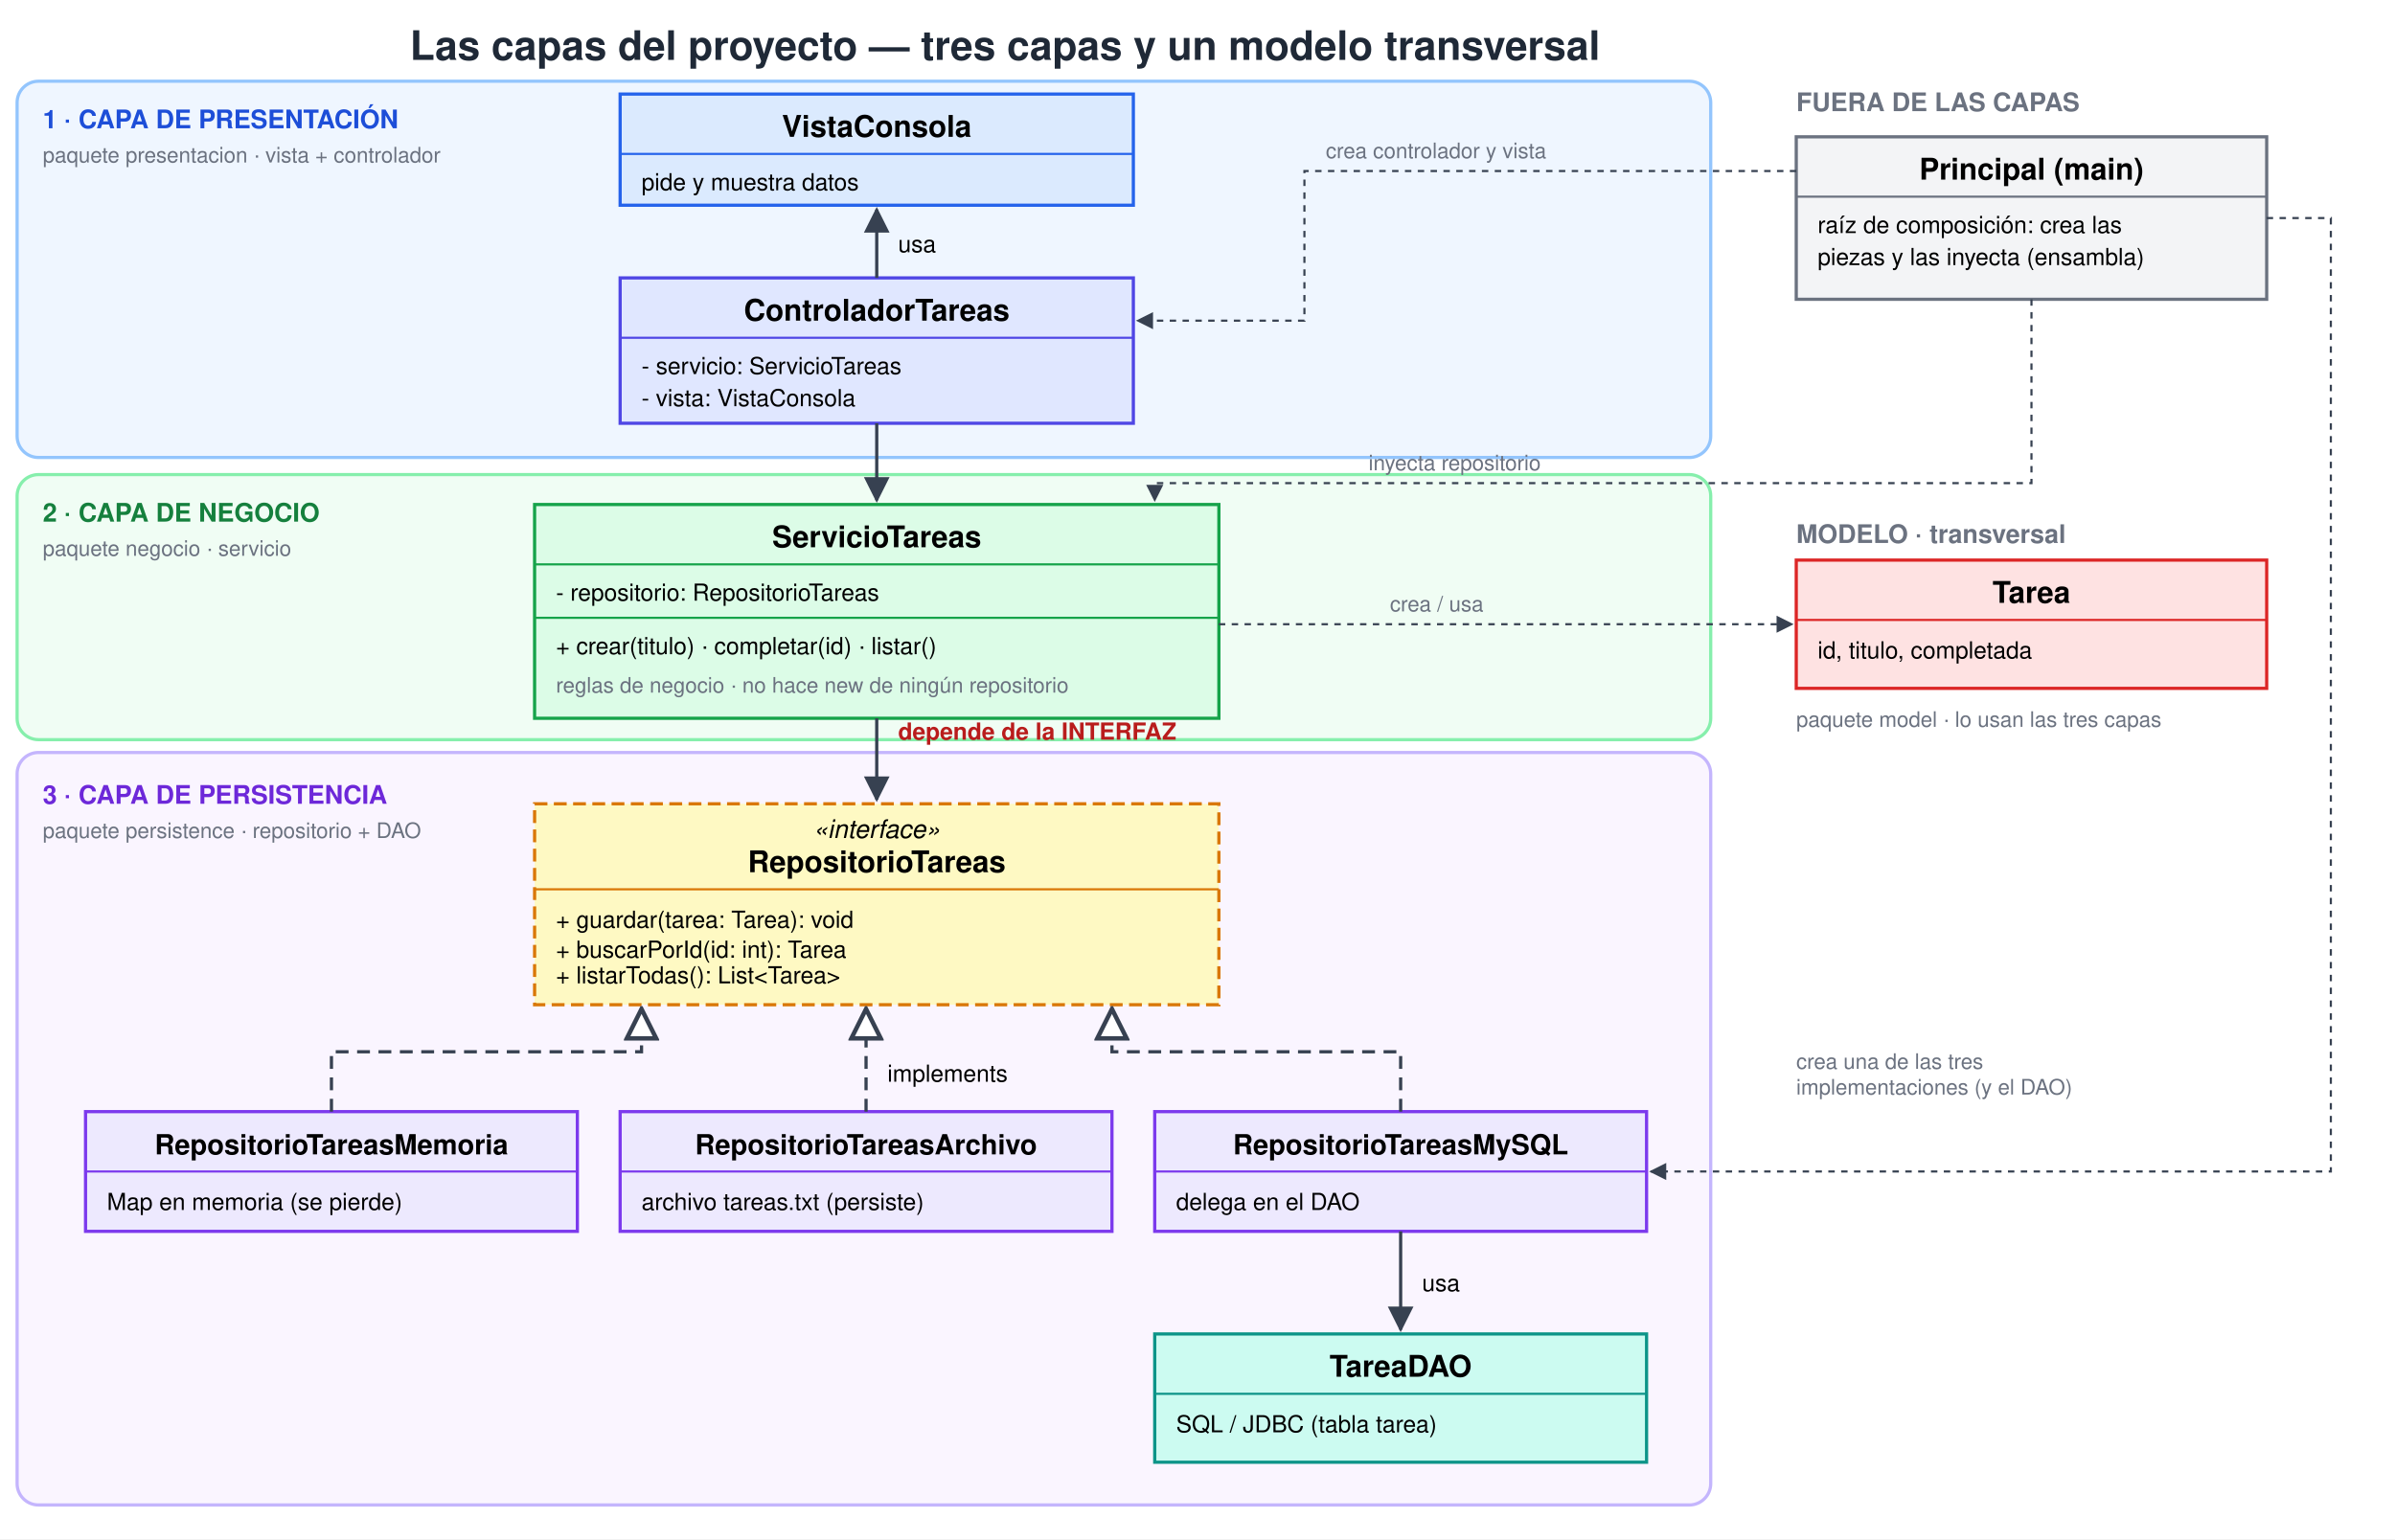
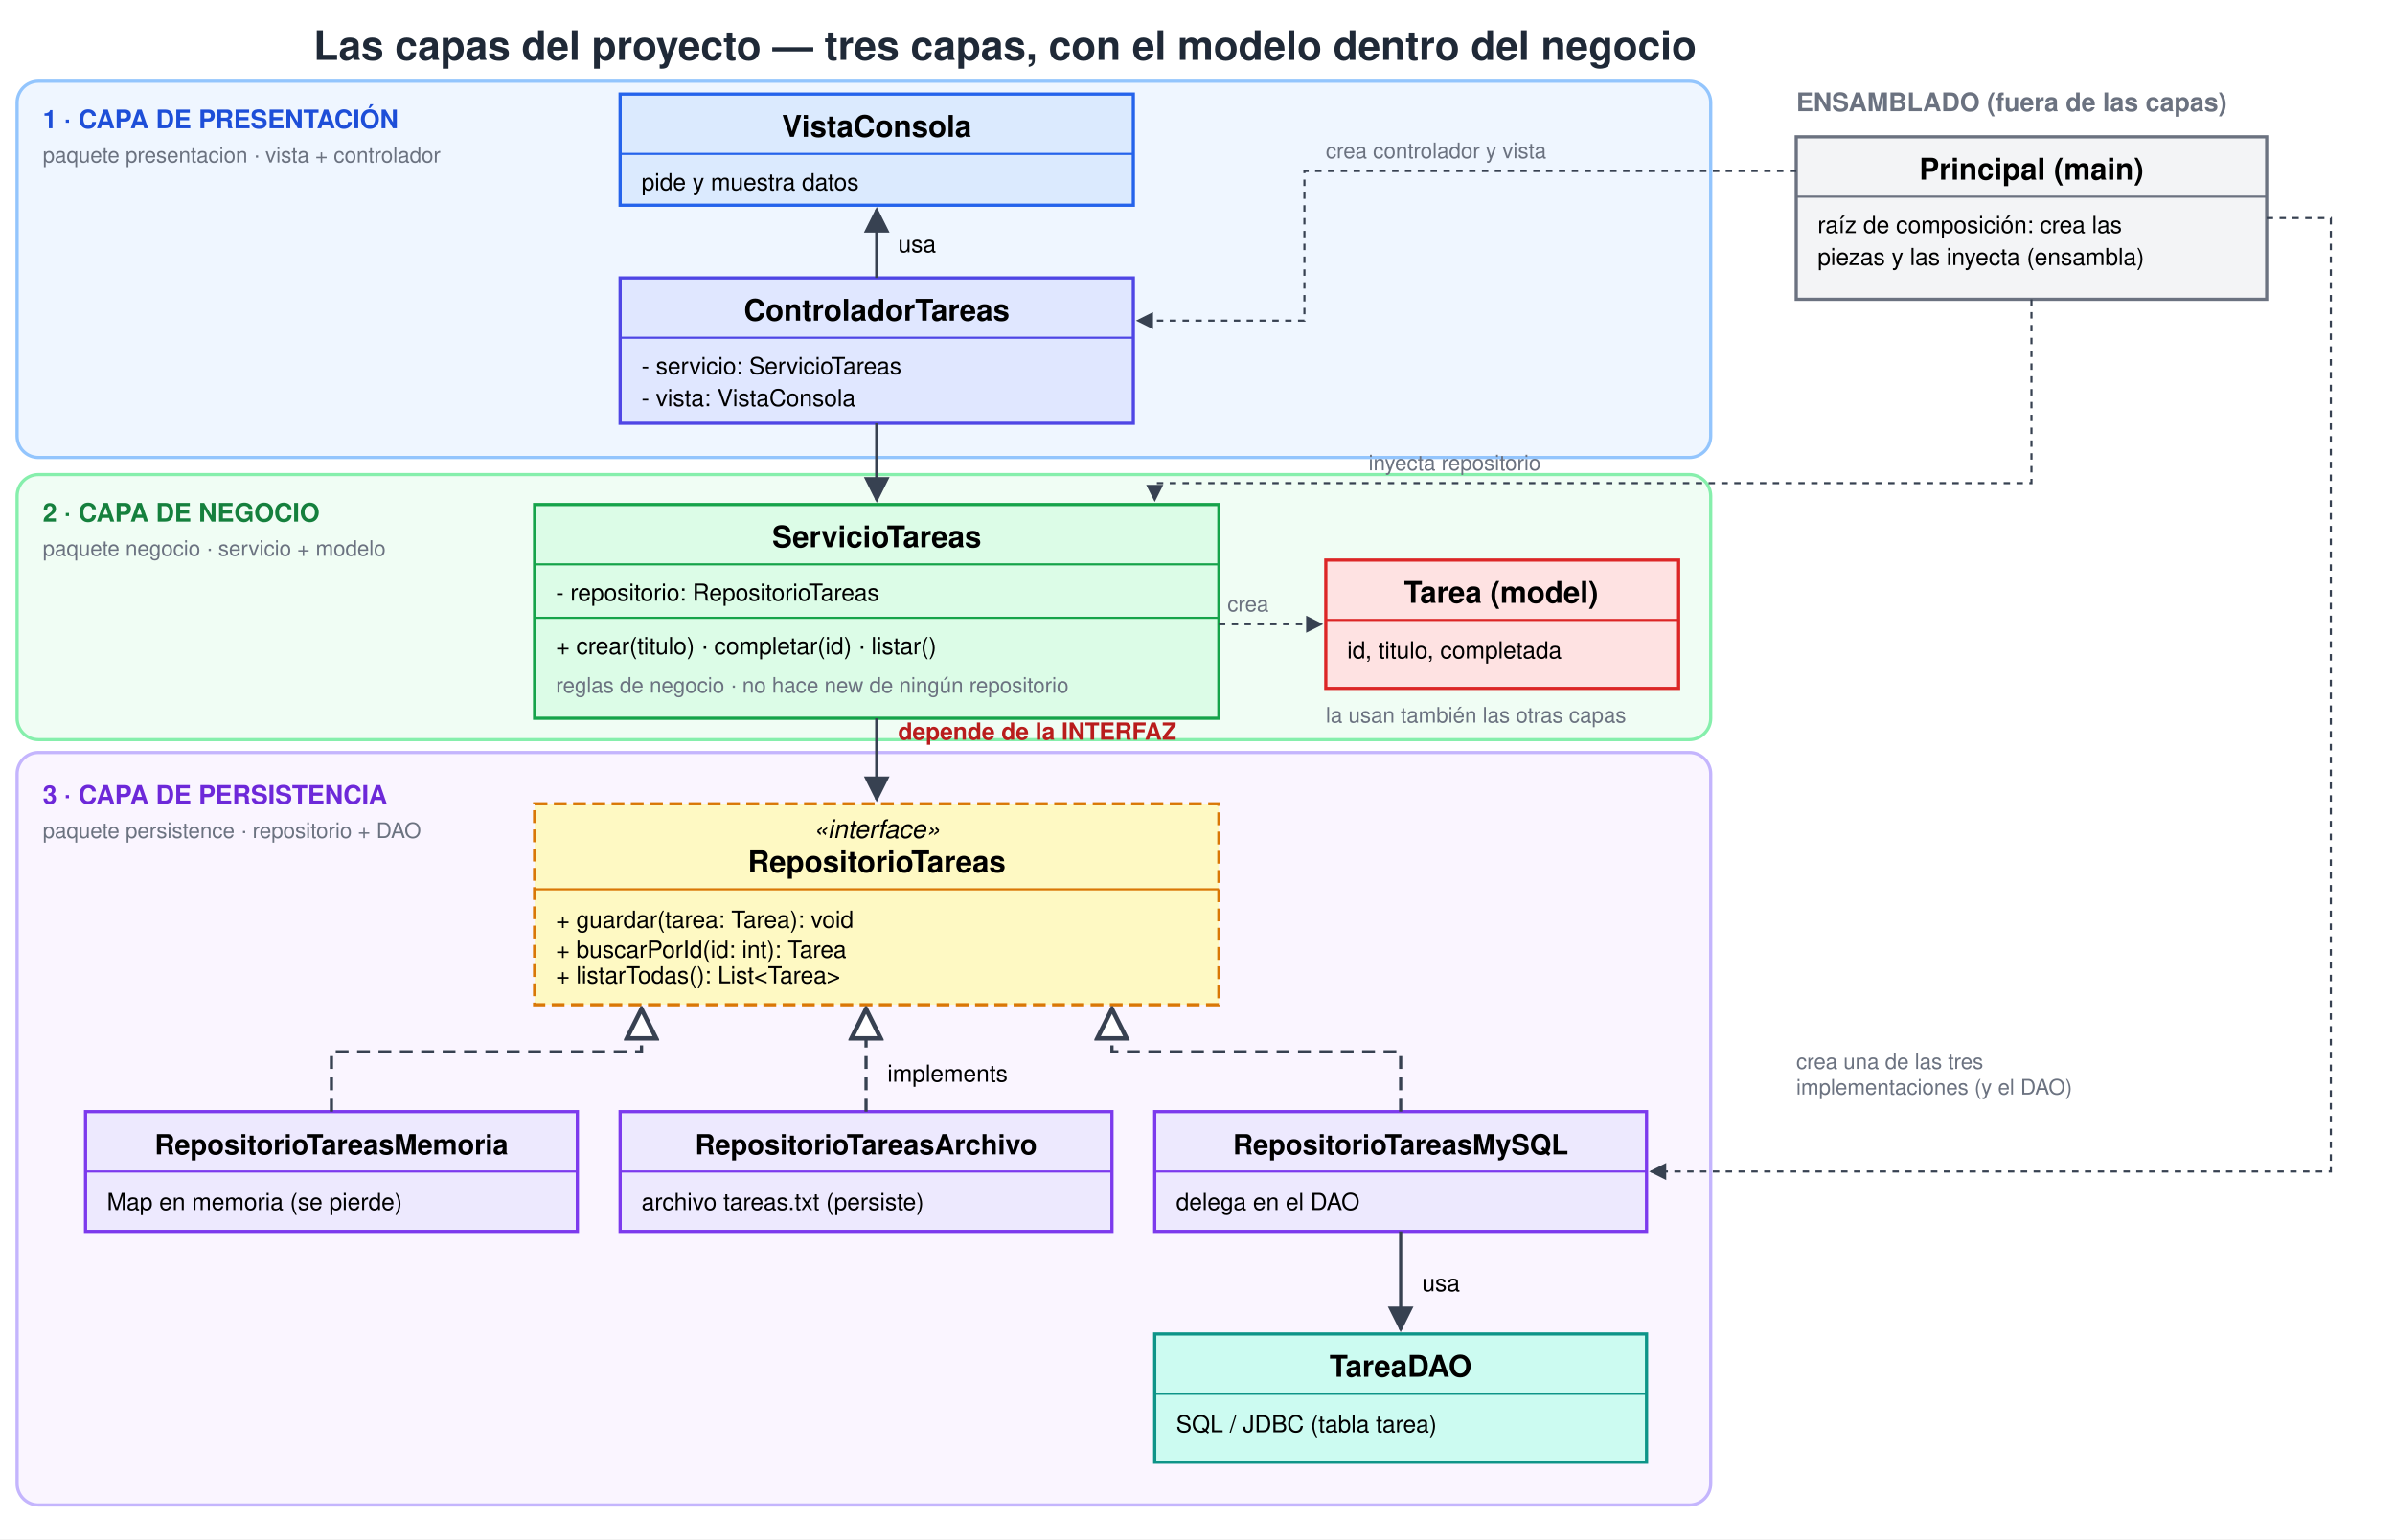
<svg xmlns="http://www.w3.org/2000/svg" viewBox="0 0 1120 720" font-family="Helvetica, Arial, sans-serif">
  <defs>
    <marker id="a" viewBox="0 0 10 10" refX="9" refY="5" markerWidth="8" markerHeight="8" orient="auto">
      <path d="M0,0 L10,5 L0,10 z" fill="#374151" />
    </marker>
    <marker id="t" viewBox="0 0 12 12" refX="11" refY="6" markerWidth="11" markerHeight="11" orient="auto">
      <path d="M1,1 L11,6 L1,11 z" fill="#fff" stroke="#374151" stroke-width="1.5" />
    </marker>
  </defs>
  <rect width="1120" height="720" fill="#fff" />
-   <text x="470" y="28" text-anchor="middle" font-size="19" font-weight="bold" fill="#1f2937">Las capas del proyecto — tres capas y un modelo transversal</text>
+   <text x="470" y="28" text-anchor="middle" font-size="19" font-weight="bold" fill="#1f2937">Las capas del proyecto — tres capas, con el modelo dentro del negocio</text>
  <rect x="8" y="38" width="792" height="176" rx="10" fill="#eff6ff" stroke="#93c5fd" stroke-width="1.5" />
  <text x="20" y="60" font-size="12" font-weight="bold" fill="#1d4ed8">1 · CAPA DE PRESENTACIÓN</text>
  <text x="20" y="76" font-size="10" fill="#6b7280">paquete presentacion · vista + controlador</text>
  <rect x="8" y="222" width="792" height="124" rx="10" fill="#f0fdf4" stroke="#86efac" stroke-width="1.5" />
  <text x="20" y="244" font-size="12" font-weight="bold" fill="#15803d">2 · CAPA DE NEGOCIO</text>
-   <text x="20" y="260" font-size="10" fill="#6b7280">paquete negocio · servicio</text>
+   <text x="20" y="260" font-size="10" fill="#6b7280">paquete negocio · servicio + modelo</text>
  <rect x="8" y="352" width="792" height="352" rx="10" fill="#faf5ff" stroke="#c4b5fd" stroke-width="1.5" />
  <text x="20" y="376" font-size="12" font-weight="bold" fill="#6d28d9">3 · CAPA DE PERSISTENCIA</text>
  <text x="20" y="392" font-size="10" fill="#6b7280">paquete persistence · repositorio + DAO</text>
-   <text x="840" y="52" font-size="12" font-weight="bold" fill="#6b7280">FUERA DE LAS CAPAS</text>
+   <text x="840" y="52" font-size="12" font-weight="bold" fill="#6b7280">ENSAMBLADO (fuera de las capas)</text>
  <rect x="290" y="44" width="240" height="52" fill="#dbeafe" stroke="#2563eb" stroke-width="1.5" />
  <text x="410" y="64" text-anchor="middle" font-size="14" font-weight="bold">VistaConsola</text>
  <line x1="290" y1="72" x2="530" y2="72" stroke="#2563eb" />
  <text x="300" y="89" font-size="11">pide y muestra datos</text>
  <rect x="290" y="130" width="240" height="68" fill="#e0e7ff" stroke="#4f46e5" stroke-width="1.5" />
  <text x="410" y="150" text-anchor="middle" font-size="14" font-weight="bold">ControladorTareas</text>
  <line x1="290" y1="158" x2="530" y2="158" stroke="#4f46e5" />
  <text x="300" y="175" font-size="11">- servicio: ServicioTareas</text>
  <text x="300" y="190" font-size="11">- vista: VistaConsola</text>
  <rect x="250" y="236" width="320" height="100" fill="#dcfce7" stroke="#16a34a" stroke-width="1.5" />
  <text x="410" y="256" text-anchor="middle" font-size="14" font-weight="bold">ServicioTareas</text>
  <line x1="250" y1="264" x2="570" y2="264" stroke="#16a34a" />
  <text x="260" y="281" font-size="11">- repositorio: RepositorioTareas</text>
  <line x1="250" y1="289" x2="570" y2="289" stroke="#16a34a" />
  <text x="260" y="306" font-size="11">+ crear(titulo) · completar(id) · listar()</text>
  <text x="260" y="324" font-size="10" fill="#6b7280">reglas de negocio · no hace new de ningún repositorio</text>
+   <rect x="620" y="262" width="165" height="60" fill="#fee2e2" stroke="#dc2626" stroke-width="1.5" />
+   <text x="702" y="282" text-anchor="middle" font-size="14" font-weight="bold">Tarea (model)</text>
+   <line x1="620" y1="290" x2="785" y2="290" stroke="#dc2626" />
+   <text x="630" y="308" font-size="11">id, titulo, completada</text>
+   <text x="620" y="338" font-size="10" fill="#6b7280">la usan también las otras capas</text>
  <rect x="250" y="376" width="320" height="94" fill="#fef9c3" stroke="#d97706" stroke-width="1.5" stroke-dasharray="6 3" />
  <text x="410" y="392" text-anchor="middle" font-size="12" font-style="italic">«interface»</text>
  <text x="410" y="408" text-anchor="middle" font-size="14" font-weight="bold">RepositorioTareas</text>
  <line x1="250" y1="416" x2="570" y2="416" stroke="#d97706" />
  <text x="260" y="434" font-size="11">+ guardar(tarea: Tarea): void</text>
  <text x="260" y="448" font-size="11">+ buscarPorId(id: int): Tarea</text>
  <text x="260" y="460" font-size="11">+ listarTodas(): List&lt;Tarea&gt;</text>
  <rect x="40" y="520" width="230" height="56" fill="#ede9fe" stroke="#7c3aed" stroke-width="1.5" />
  <text x="155" y="540" text-anchor="middle" font-size="13" font-weight="bold">RepositorioTareasMemoria</text>
  <line x1="40" y1="548" x2="270" y2="548" stroke="#7c3aed" />
  <text x="50" y="566" font-size="11">Map en memoria (se pierde)</text>
  <rect x="290" y="520" width="230" height="56" fill="#ede9fe" stroke="#7c3aed" stroke-width="1.5" />
  <text x="405" y="540" text-anchor="middle" font-size="13" font-weight="bold">RepositorioTareasArchivo</text>
  <line x1="290" y1="548" x2="520" y2="548" stroke="#7c3aed" />
  <text x="300" y="566" font-size="11">archivo tareas.txt (persiste)</text>
  <rect x="540" y="520" width="230" height="56" fill="#ede9fe" stroke="#7c3aed" stroke-width="1.5" />
  <text x="655" y="540" text-anchor="middle" font-size="13" font-weight="bold">RepositorioTareasMySQL</text>
  <line x1="540" y1="548" x2="770" y2="548" stroke="#7c3aed" />
  <text x="550" y="566" font-size="11">delega en el DAO</text>
  <rect x="540" y="624" width="230" height="60" fill="#ccfbf1" stroke="#0d9488" stroke-width="1.5" />
  <text x="655" y="644" text-anchor="middle" font-size="14" font-weight="bold">TareaDAO</text>
  <line x1="540" y1="652" x2="770" y2="652" stroke="#0d9488" />
  <text x="550" y="670" font-size="11">SQL / JDBC (tabla tarea)</text>
  <rect x="840" y="64" width="220" height="76" fill="#f3f4f6" stroke="#6b7280" stroke-width="1.5" />
  <text x="950" y="84" text-anchor="middle" font-size="14" font-weight="bold">Principal (main)</text>
  <line x1="840" y1="92" x2="1060" y2="92" stroke="#6b7280" />
  <text x="850" y="109" font-size="11">raíz de composición: crea las</text>
  <text x="850" y="124" font-size="11">piezas y las inyecta (ensambla)</text>
-   <text x="840" y="254" font-size="12" font-weight="bold" fill="#6b7280">MODELO · transversal</text>
-   <rect x="840" y="262" width="220" height="60" fill="#fee2e2" stroke="#dc2626" stroke-width="1.5" />
-   <text x="950" y="282" text-anchor="middle" font-size="14" font-weight="bold">Tarea</text>
-   <line x1="840" y1="290" x2="1060" y2="290" stroke="#dc2626" />
-   <text x="850" y="308" font-size="11">id, titulo, completada</text>
-   <text x="840" y="340" font-size="10" fill="#6b7280">paquete model · lo usan las tres capas</text>
  <line x1="410" y1="130" x2="410" y2="98" stroke="#374151" stroke-width="1.5" marker-end="url(#a)" />
  <text x="420" y="118" font-size="11">usa</text>
  <line x1="410" y1="198" x2="410" y2="234" stroke="#374151" stroke-width="1.5" marker-end="url(#a)" />
  <line x1="410" y1="336" x2="410" y2="374" stroke="#374151" stroke-width="1.5" marker-end="url(#a)" />
  <text x="420" y="346" font-size="11" fill="#b91c1c" font-weight="bold">depende de la INTERFAZ</text>
  <path d="M155 520 L155 492 L300 492 L300 472" fill="none" stroke="#374151" stroke-width="1.5" stroke-dasharray="6 4" marker-end="url(#t)" />
  <line x1="405" y1="520" x2="405" y2="472" stroke="#374151" stroke-width="1.5" stroke-dasharray="6 4" marker-end="url(#t)" />
  <path d="M655 520 L655 492 L520 492 L520 472" fill="none" stroke="#374151" stroke-width="1.5" stroke-dasharray="6 4" marker-end="url(#t)" />
  <text x="415" y="506" font-size="11">implements</text>
  <line x1="655" y1="576" x2="655" y2="622" stroke="#374151" stroke-width="1.5" marker-end="url(#a)" />
  <text x="665" y="604" font-size="11">usa</text>
-   <line x1="570" y1="292" x2="838" y2="292" stroke="#374151" stroke-dasharray="3 3" marker-end="url(#a)" />
-   <text x="650" y="286" font-size="10" fill="#6b7280">crea / usa</text>
+   <line x1="570" y1="292" x2="618" y2="292" stroke="#374151" stroke-dasharray="3 3" marker-end="url(#a)" />
+   <text x="574" y="286" font-size="10" fill="#6b7280">crea</text>
  <path d="M840 80 L610 80 L610 150 L532 150" fill="none" stroke="#374151" stroke-dasharray="3 3" marker-end="url(#a)" />
  <text x="620" y="74" font-size="10" fill="#6b7280">crea controlador y vista</text>
  <path d="M950 140 L950 226 L540 226 L540 234" fill="none" stroke="#374151" stroke-dasharray="3 3" marker-end="url(#a)" />
  <text x="640" y="220" font-size="10" fill="#6b7280">inyecta repositorio</text>
  <path d="M1060 102 L1090 102 L1090 548 L772 548" fill="none" stroke="#374151" stroke-dasharray="3 3" marker-end="url(#a)" />
  <text x="840" y="500" font-size="10" fill="#6b7280">crea una de las tres</text>
  <text x="840" y="512" font-size="10" fill="#6b7280">implementaciones (y el DAO)</text>
</svg>
